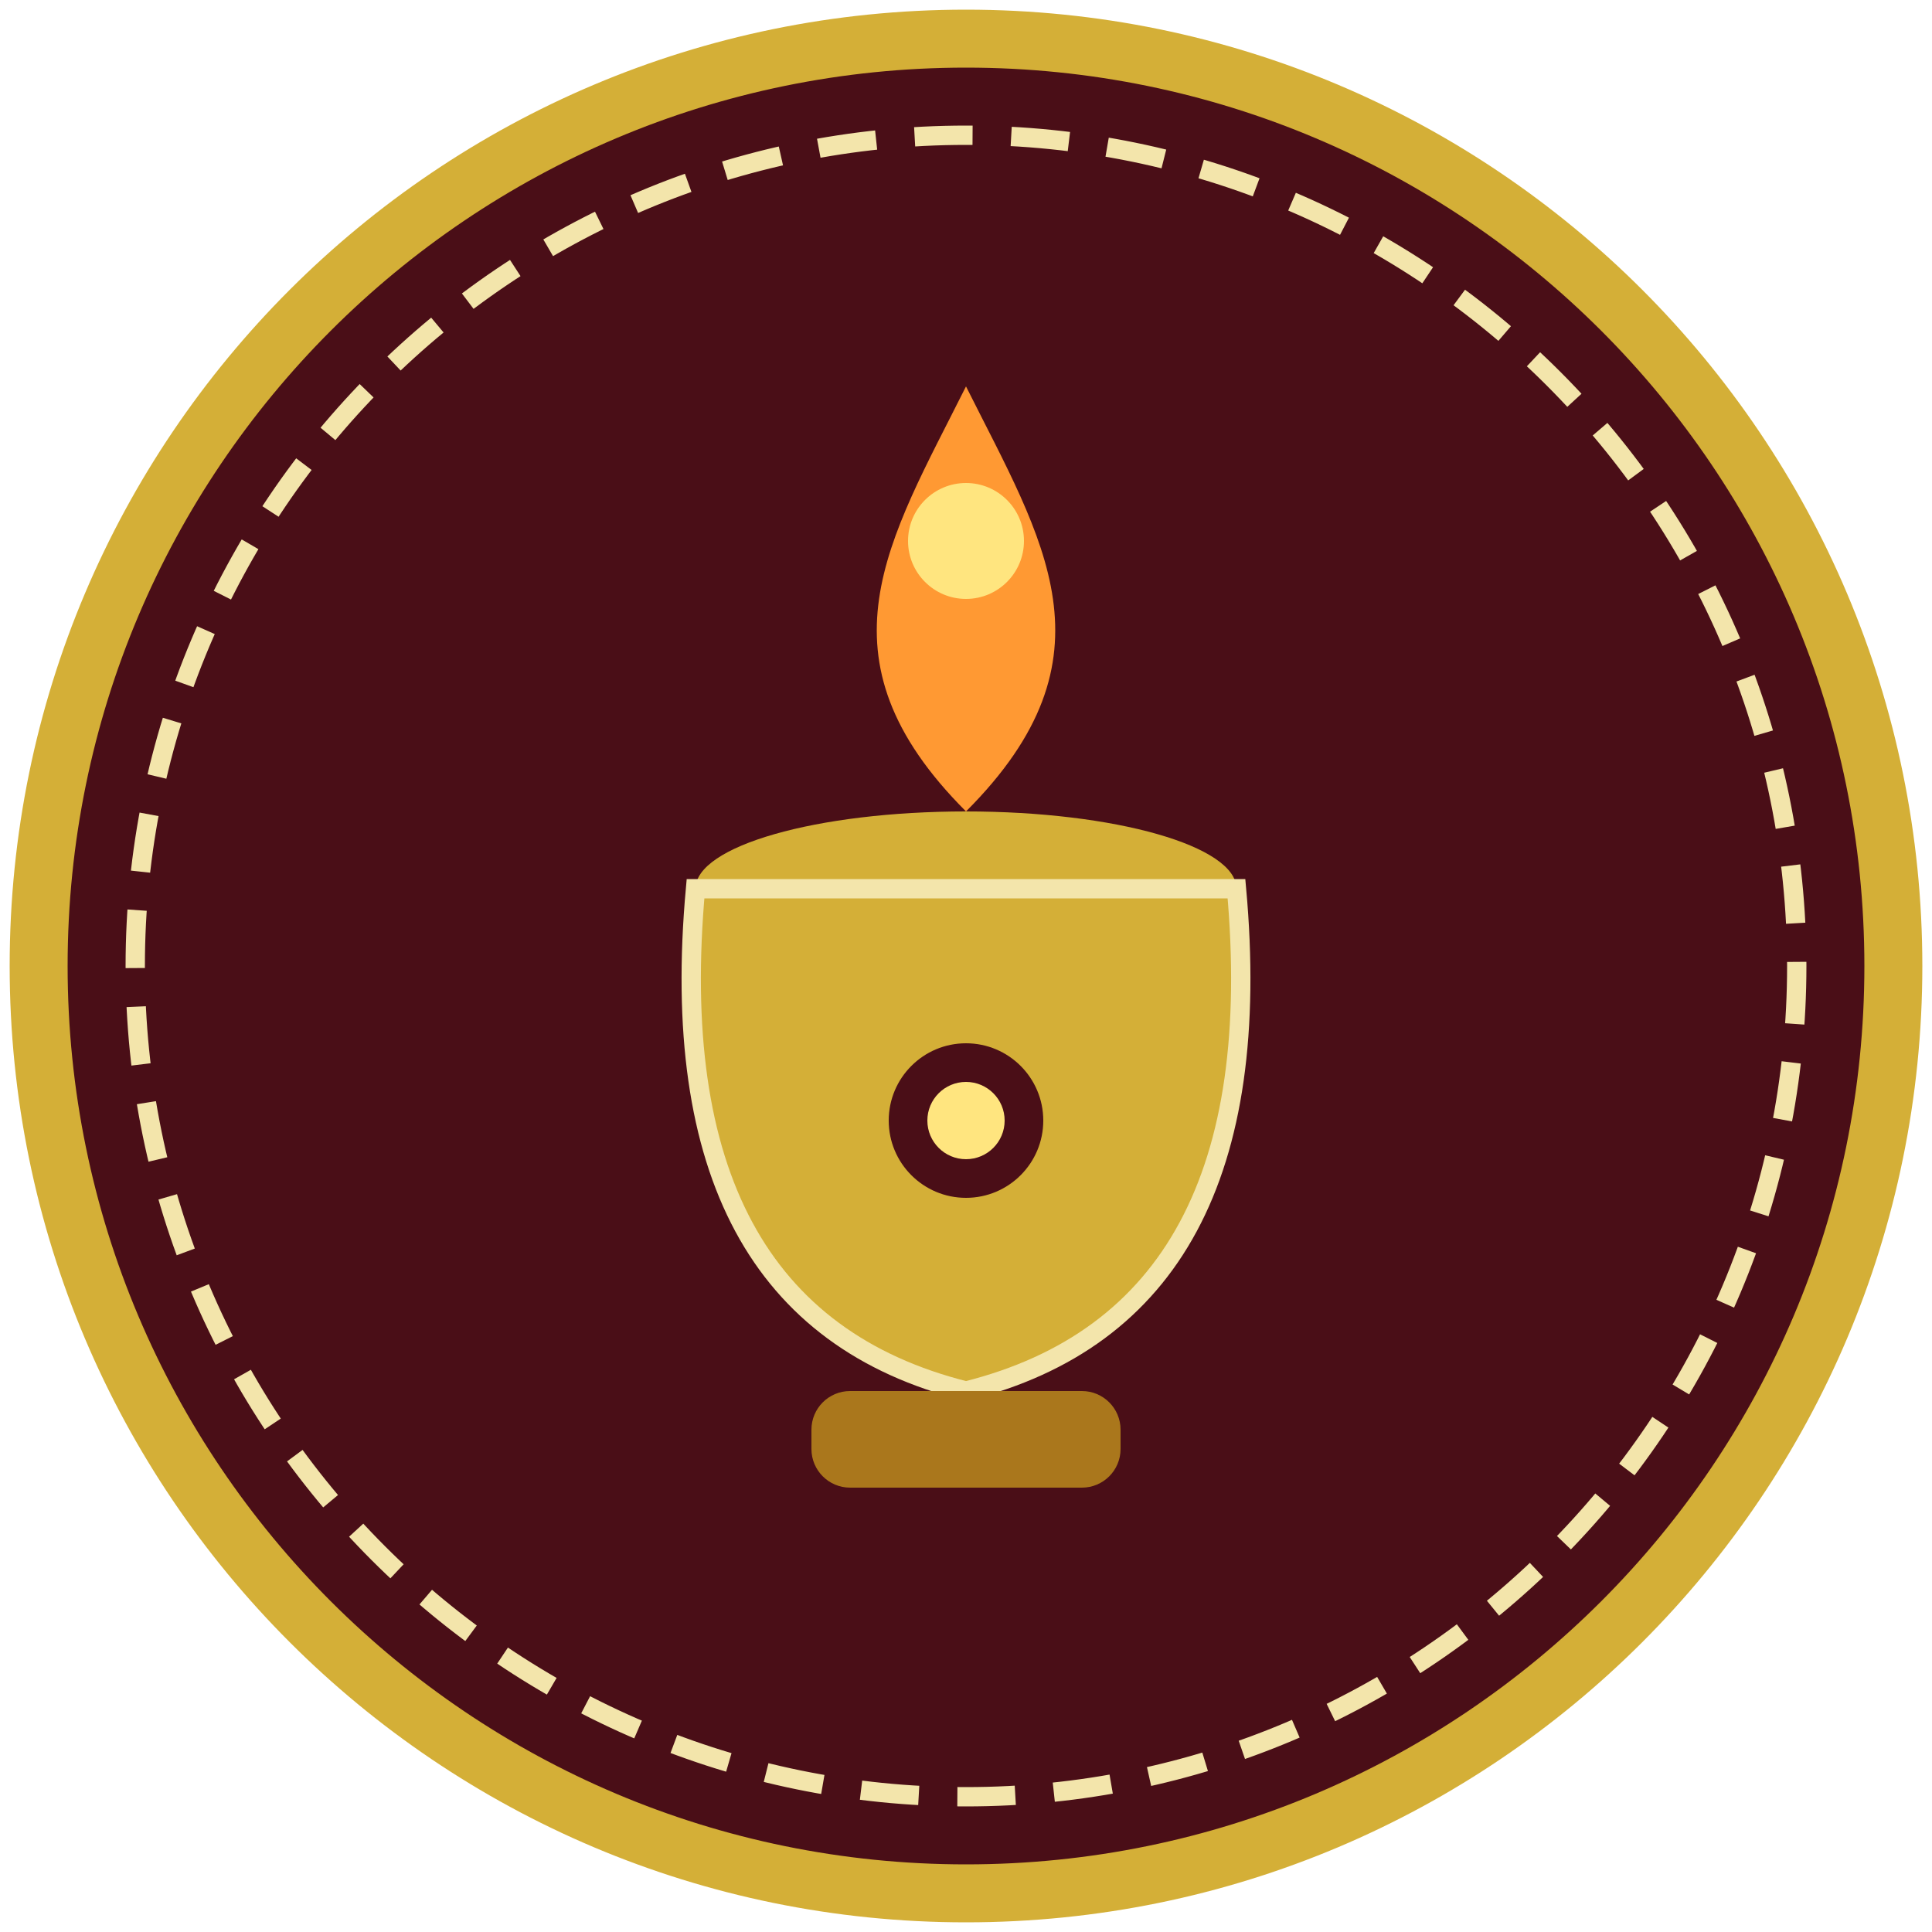
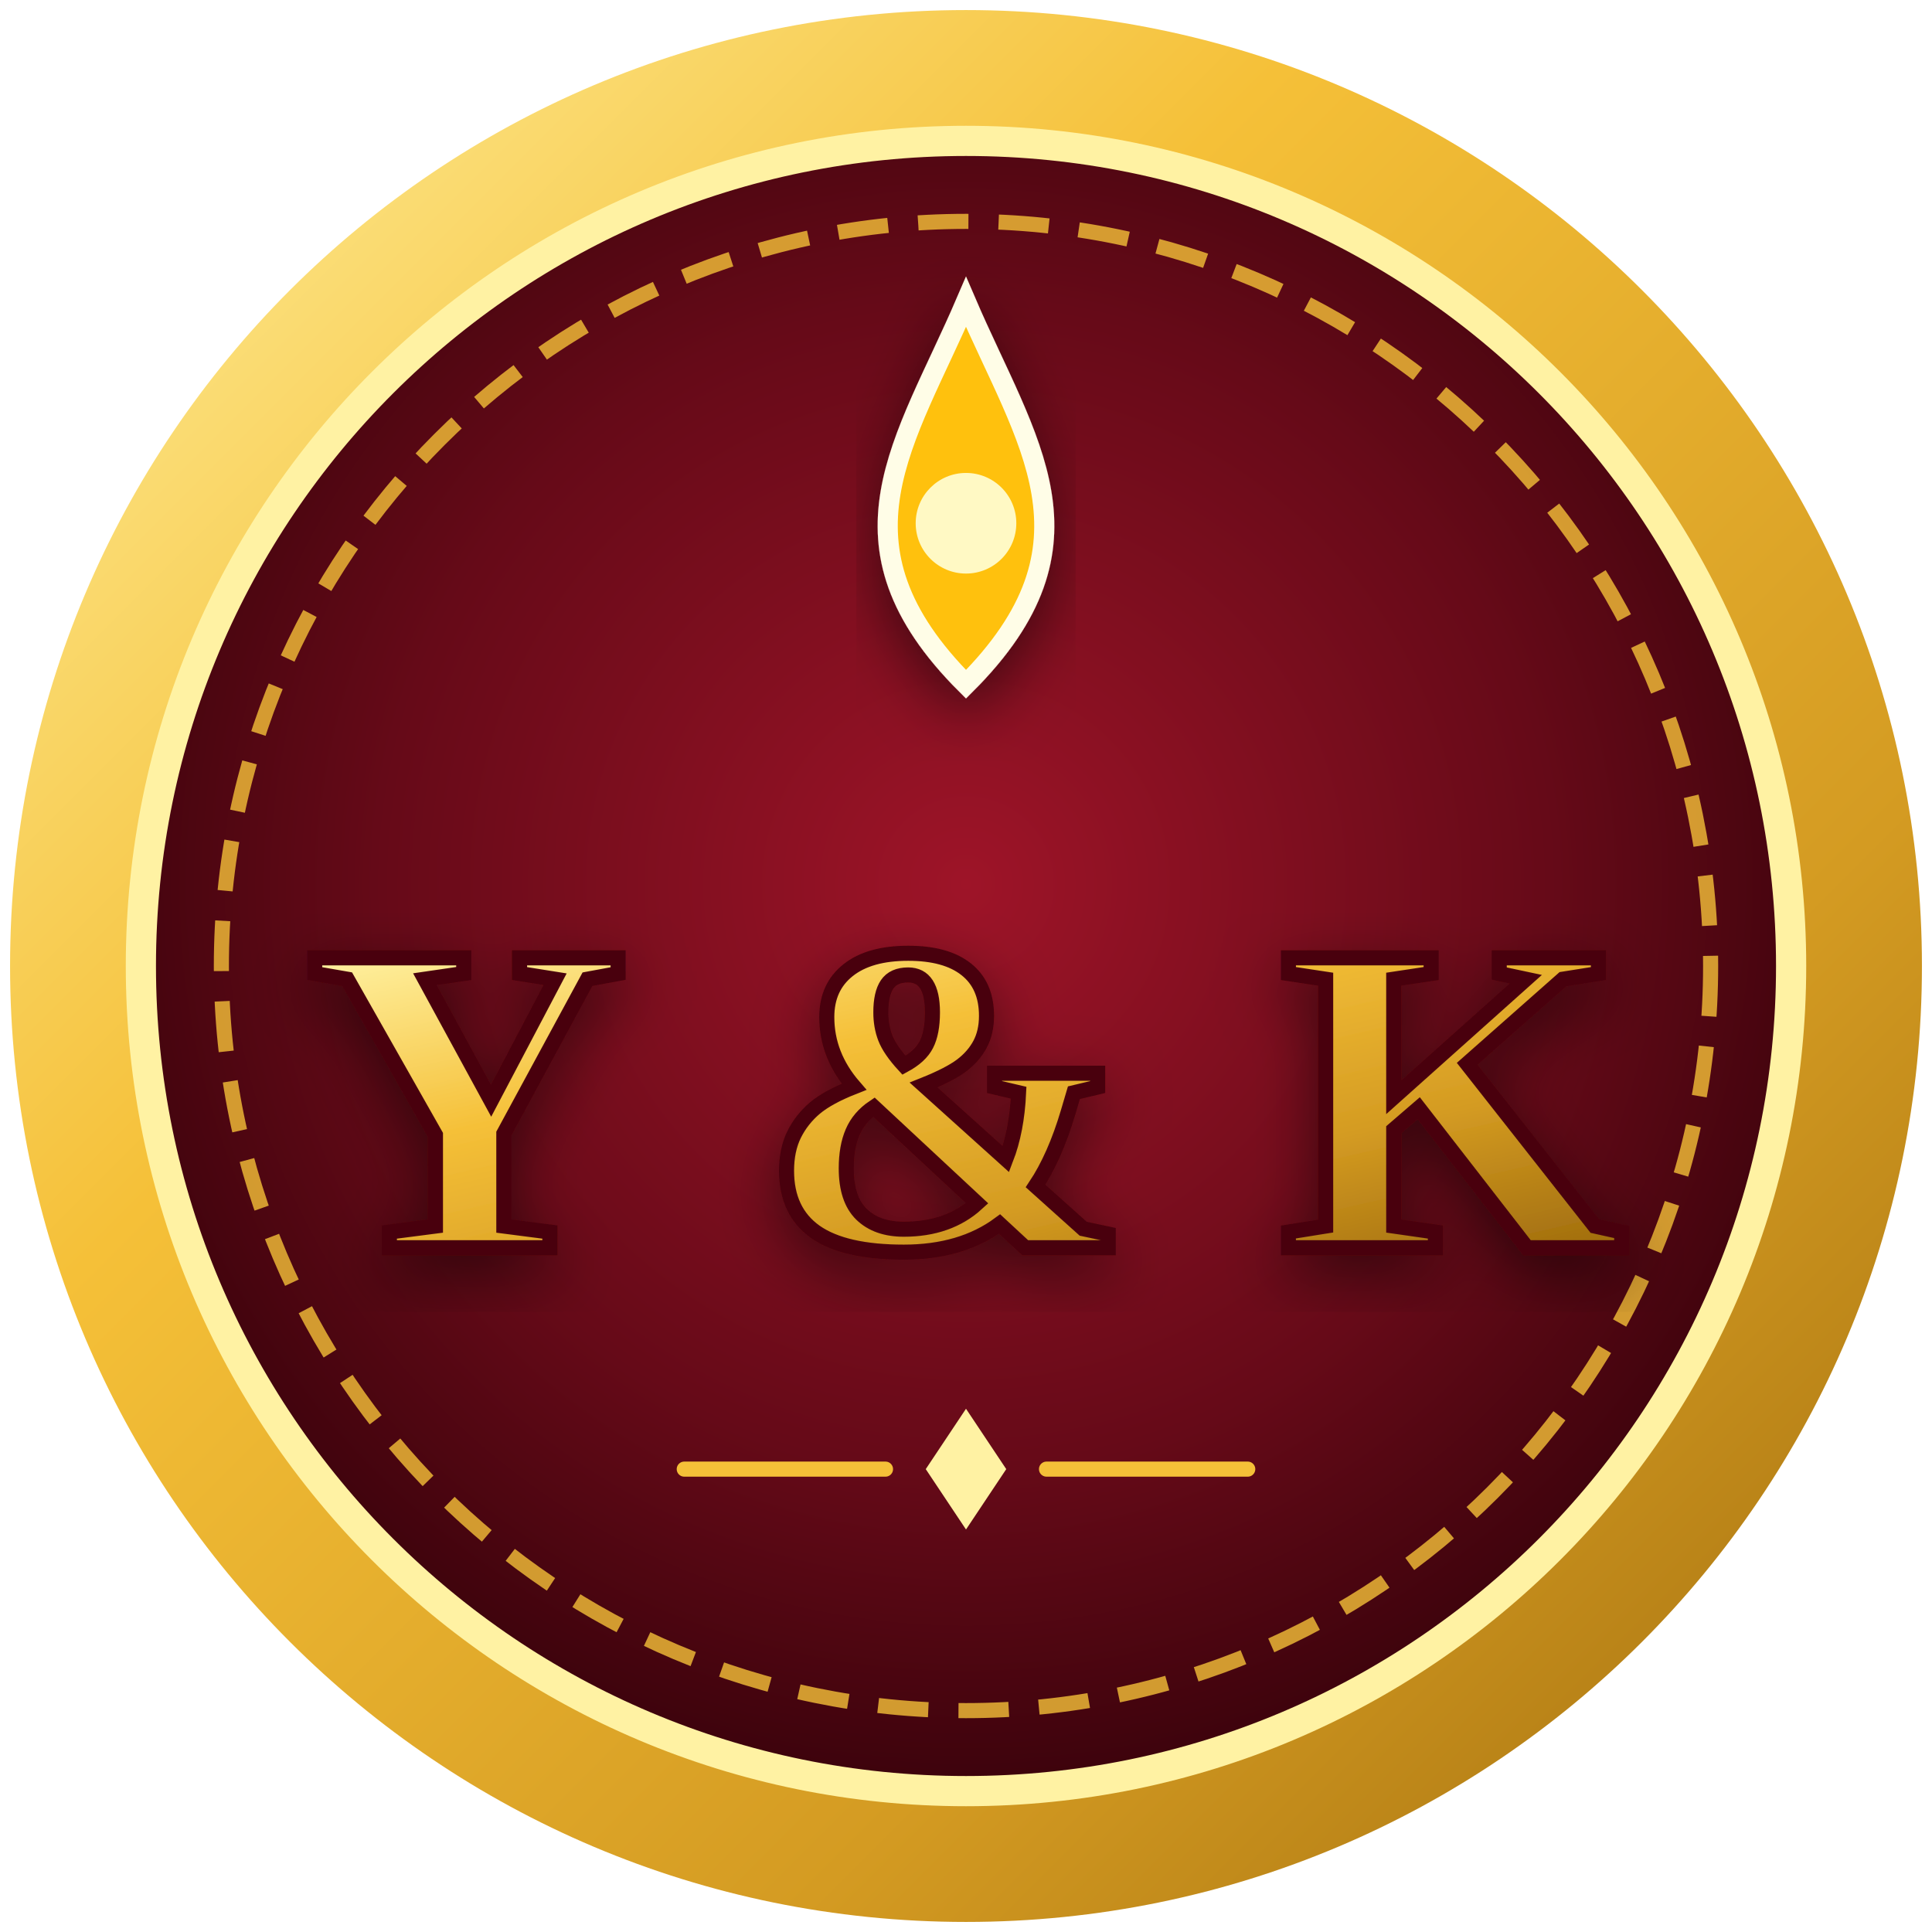
- <svg xmlns="http://www.w3.org/2000/svg" viewBox="0 0 100 100">
-   <circle cx="50" cy="50" r="48" fill="#4A0E17" stroke="#D4AF37" stroke-width="3" />
-   <circle cx="50" cy="50" r="43" fill="none" stroke="#F3E5AB" stroke-width="1" stroke-dasharray="3,2" />
-   <path d="M50 20 C46 28 42 34 50 42 C58 34 54 28 50 20 Z" fill="#FF9933" />
-   <circle cx="50" cy="28" r="3" fill="#FFE57F" />
-   <ellipse cx="50" cy="46" rx="14" ry="4" fill="#D4AF37" />
-   <path d="M36 46 Q34 68 50 72 Q66 68 64 46 Z" fill="#D4AF37" stroke="#F3E5AB" stroke-width="1" />
-   <rect x="42" y="72" width="16" height="5" rx="2" fill="#AA771C" />
-   <circle cx="50" cy="58" r="4" fill="#4A0E17" />
-   <circle cx="50" cy="58" r="2" fill="#FFE57F" />
+ <svg xmlns="http://www.w3.org/2000/svg" viewBox="0 0 192 192" width="192" height="192">
+   <defs>
+     <linearGradient id="goldRim" x1="0%" y1="0%" x2="100%" y2="100%">
+       <stop offset="0%" stop-color="#FFF2A3" />
+       <stop offset="35%" stop-color="#F5C038" />
+       <stop offset="70%" stop-color="#D49B22" />
+       <stop offset="100%" stop-color="#9E6B0D" />
+     </linearGradient>
+     <radialGradient id="rubyCenter" cx="50%" cy="45%" r="55%">
+       <stop offset="0%" stop-color="#9E1428" />
+       <stop offset="65%" stop-color="#660A18" />
+       <stop offset="100%" stop-color="#3D030C" />
+     </radialGradient>
+     <filter id="goldGlow" x="-20%" y="-20%" width="140%" height="140%">
+       <feDropShadow dx="0" dy="2" stdDeviation="3" flood-color="#000" flood-opacity="0.5" />
+     </filter>
+   </defs>
+   <circle cx="96" cy="96" r="95" fill="url(#goldRim)" />
+   <circle cx="96" cy="96" r="82" fill="url(#rubyCenter)" stroke="#FFF2A3" stroke-width="3" />
+   <circle cx="96" cy="96" r="74" fill="none" stroke="#F5C038" stroke-width="1.5" stroke-dasharray="5,3" opacity="0.8" />
+   <path d="M96 30 C90 44 82 54 96 68 C110 54 102 44 96 30 Z" fill="#FFC107" stroke="#FFFDE7" stroke-width="2" filter="url(#goldGlow)" />
+   <circle cx="96" cy="52" r="5" fill="#FFF9C4" />
+   <text x="96" y="124" font-family="Georgia, 'Times New Roman', serif" font-size="44" font-weight="900" fill="url(#goldRim)" stroke="#4A050F" stroke-width="1.5" text-anchor="middle" filter="url(#goldGlow)" letter-spacing="2">
+     Y &amp; K
+   </text>
+   <polygon points="96,140 100,146 96,152 92,146" fill="#FFF2A3" />
+   <line x1="68" y1="146" x2="88" y2="146" stroke="#F5C038" stroke-width="1.5" stroke-linecap="round" />
+   <line x1="104" y1="146" x2="124" y2="146" stroke="#F5C038" stroke-width="1.5" stroke-linecap="round" />
</svg>
